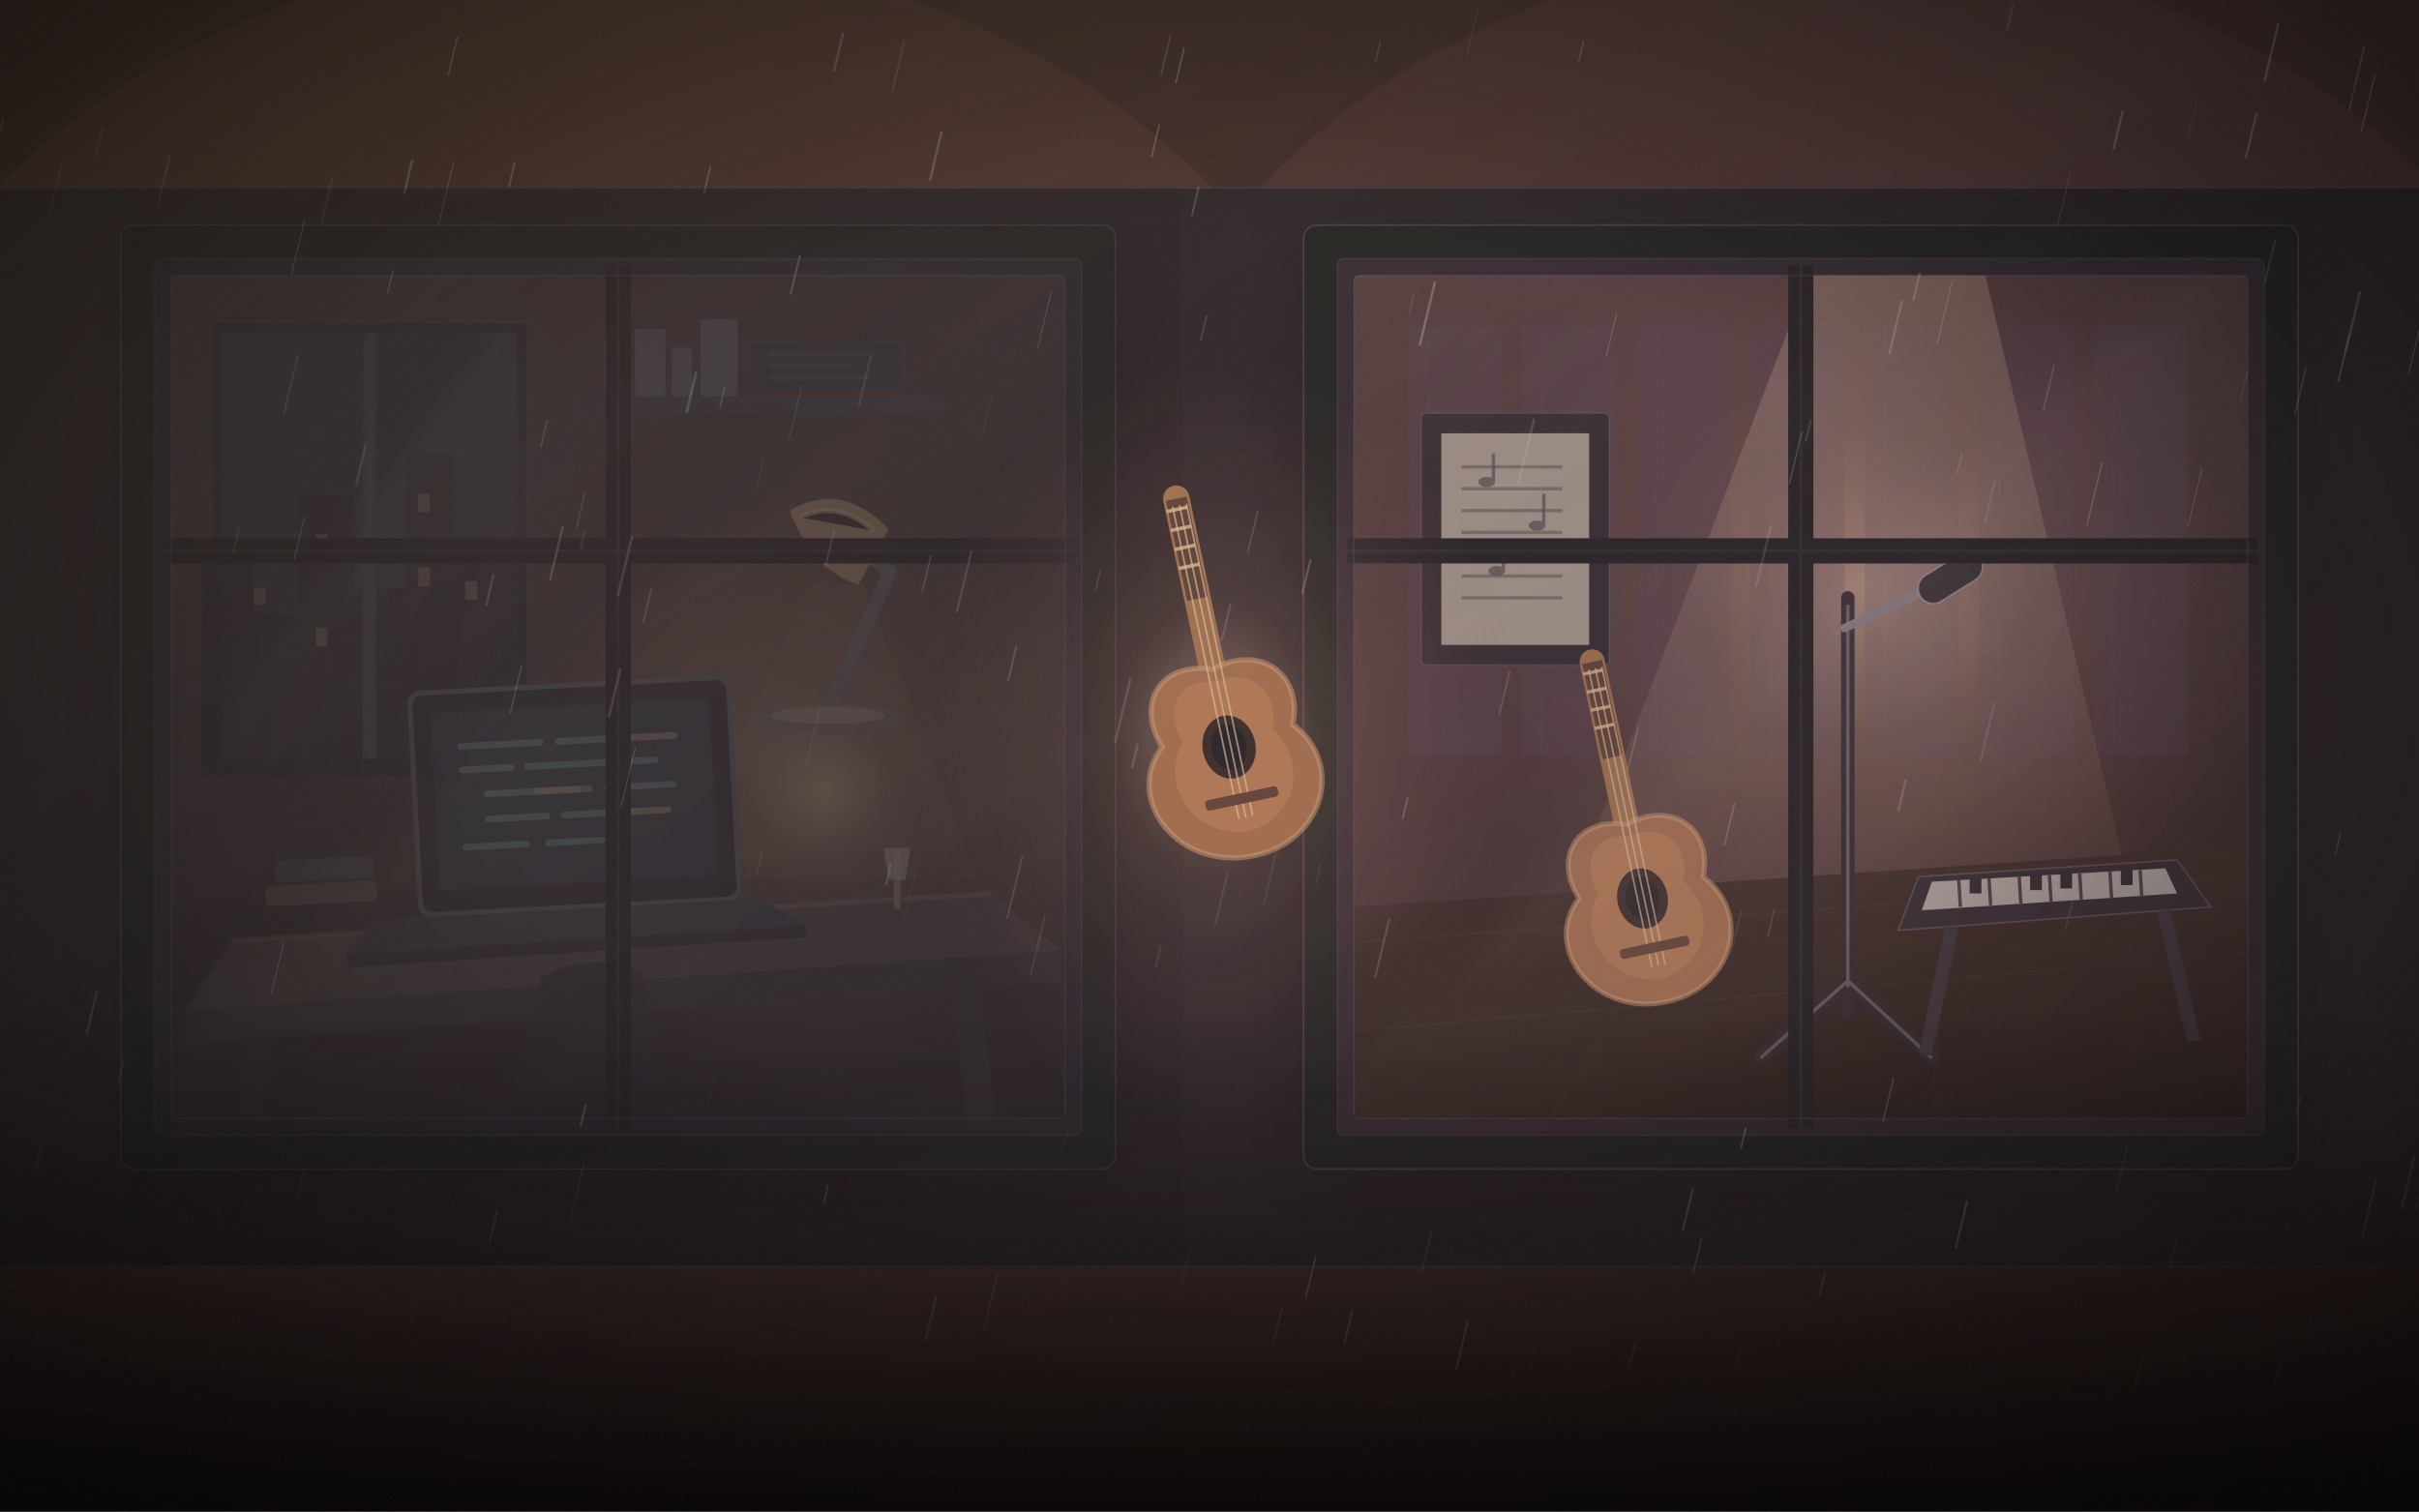
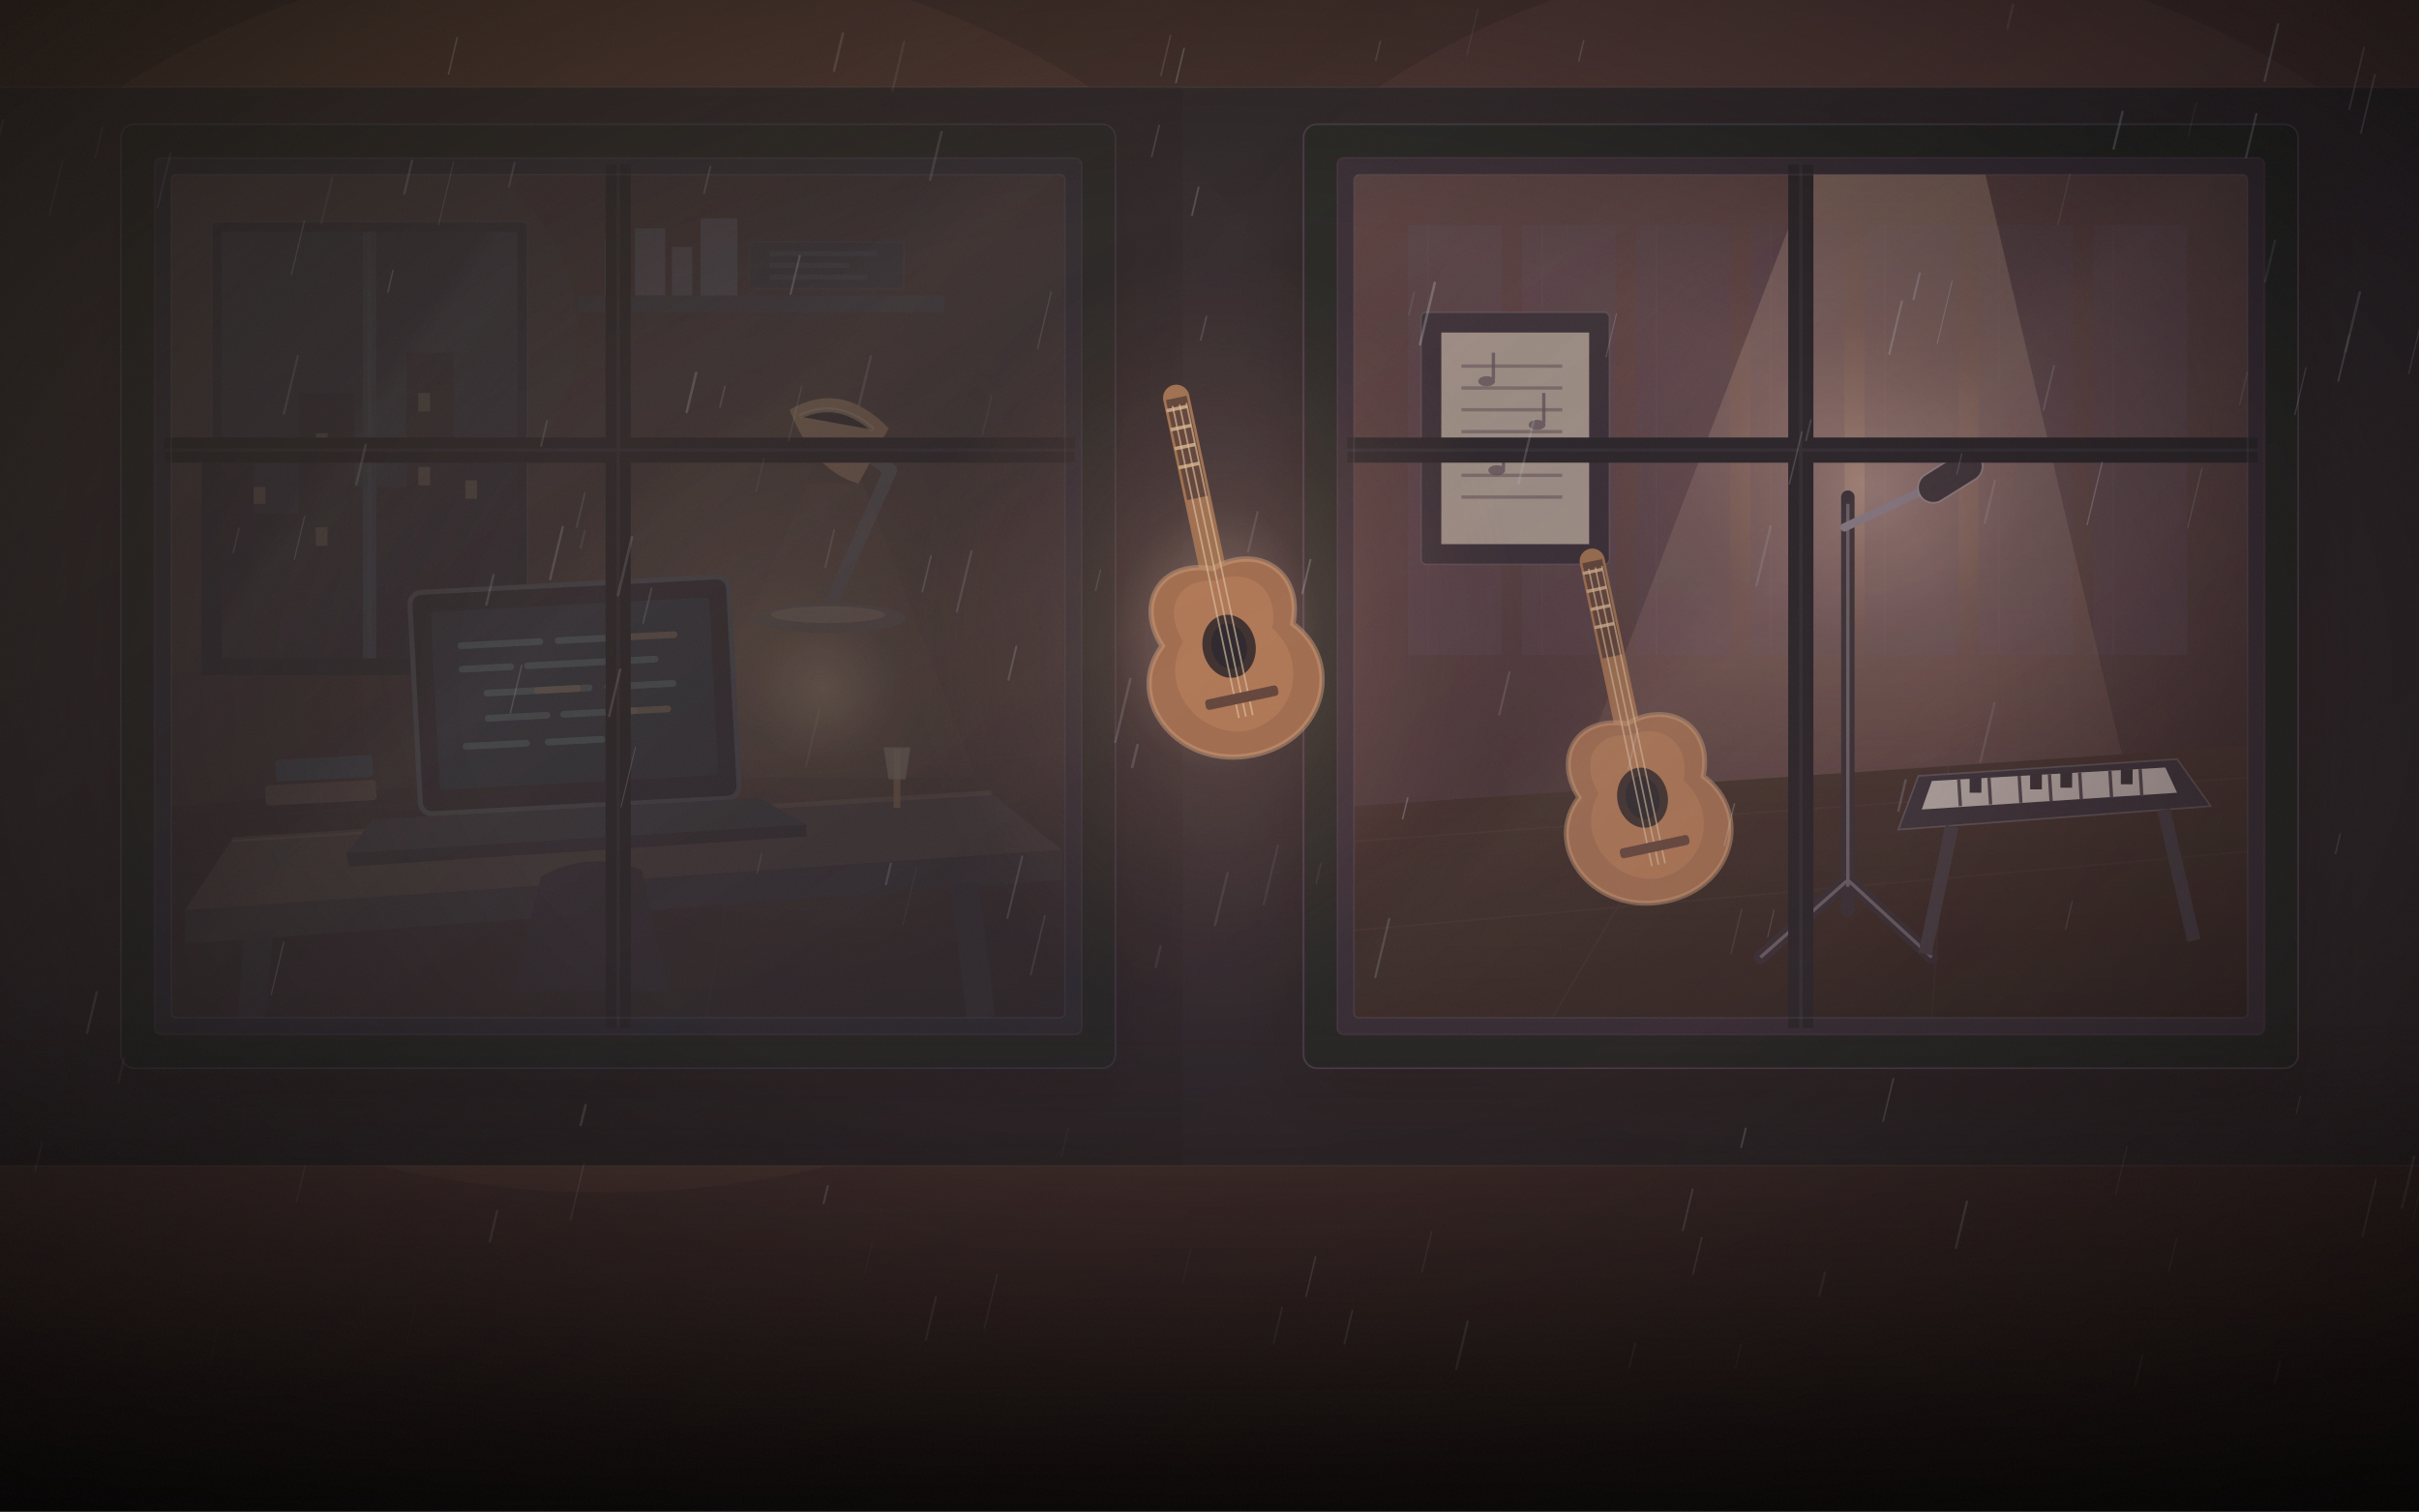
<svg xmlns="http://www.w3.org/2000/svg" viewBox="0 0 1440 900" preserveAspectRatio="xMidYMid slice" role="img" aria-labelledby="title desc">
  <defs>
    <linearGradient id="night" x1="0" y1="0" x2="1" y2="1">
      <stop stop-color="#120d0c" />
      <stop offset=".46" stop-color="#2b1c1c" />
      <stop offset="1" stop-color="#160f0e" />
    </linearGradient>
    <linearGradient id="dawn" x1="0" y1="0" x2="0" y2="1">
      <stop stop-color="#e2a276" stop-opacity=".36" />
      <stop offset=".48" stop-color="#8b5e5e" stop-opacity=".15" />
      <stop offset="1" stop-color="#17110f" stop-opacity="0" />
    </linearGradient>
    <linearGradient id="warmWash" x1="0" y1="0" x2="1" y2="1">
      <stop stop-color="#efb77d" stop-opacity=".2" />
      <stop offset=".5" stop-color="#dca18c" stop-opacity=".13" />
      <stop offset="1" stop-color="#c98370" stop-opacity=".18" />
    </linearGradient>
    <linearGradient id="leftRoom" x1="0" y1="0" x2=".85" y2="1">
      <stop stop-color="#3b2c24" />
      <stop offset=".55" stop-color="#2a211d" />
      <stop offset="1" stop-color="#15100e" />
    </linearGradient>
    <linearGradient id="rightRoom" x1=".2" y1="0" x2=".8" y2="1">
      <stop stop-color="#3b292c" />
      <stop offset=".58" stop-color="#2b2025" />
      <stop offset="1" stop-color="#171114" />
    </linearGradient>
    <linearGradient id="floor" x1="0" y1="0" x2="0" y2="1">
      <stop stop-color="#261c18" />
      <stop offset="1" stop-color="#0e0b0a" />
    </linearGradient>
    <linearGradient id="glass" x1="0" y1="0" x2="1" y2="1">
      <stop stop-color="#d5b497" stop-opacity=".13" />
      <stop offset=".42" stop-color="#62483f" stop-opacity=".05" />
      <stop offset=".48" stop-color="#f4d7b6" stop-opacity=".13" />
      <stop offset="1" stop-color="#211512" stop-opacity=".03" />
    </linearGradient>
    <linearGradient id="spotlight" x1="0" y1="0" x2="0" y2="1">
      <stop stop-color="#ffe0b6" stop-opacity=".27" />
      <stop offset="1" stop-color="#d9a18b" stop-opacity="0" />
    </linearGradient>
    <linearGradient id="bottomShade" x1="0" y1="0" x2="0" y2="1">
      <stop stop-color="#100b09" stop-opacity="0" />
      <stop offset=".56" stop-color="#100b09" stop-opacity=".46" />
      <stop offset="1" stop-color="#0b0807" stop-opacity=".94" />
    </linearGradient>
    <radialGradient id="lampGlow">
      <stop stop-color="#ffe0a8" stop-opacity=".78" />
      <stop offset=".26" stop-color="#f4bd78" stop-opacity=".3" />
      <stop offset="1" stop-color="#e6a053" stop-opacity="0" />
    </radialGradient>
    <radialGradient id="stageGlow">
      <stop stop-color="#ffd8bd" stop-opacity=".48" />
      <stop offset=".35" stop-color="#dda088" stop-opacity=".18" />
      <stop offset="1" stop-color="#aa6e63" stop-opacity="0" />
    </radialGradient>
    <radialGradient id="vignette" cx=".5" cy=".45" r=".72">
      <stop offset=".42" stop-color="#000" stop-opacity="0" />
      <stop offset="1" stop-color="#000" stop-opacity=".66" />
    </radialGradient>
    <filter id="blur8" x="-50%" y="-50%" width="200%" height="200%">
      <feGaussianBlur stdDeviation="8" />
    </filter>
    <filter id="blur24" x="-50%" y="-50%" width="200%" height="200%">
      <feGaussianBlur stdDeviation="24" />
    </filter>
    <filter id="shadow" x="-30%" y="-30%" width="160%" height="160%">
      <feDropShadow dx="0" dy="16" stdDeviation="22" flood-color="#000" flood-opacity=".55" />
    </filter>
    <filter id="grain">
      <feTurbulence type="fractalNoise" baseFrequency=".72" numOctaves="3" seed="27" stitchTiles="stitch" />
      <feColorMatrix type="saturate" values="0" />
      <feComponentTransfer>
        <feFuncA type="table" tableValues="0 .075" />
      </feComponentTransfer>
    </filter>
    <clipPath id="leftClip">
      <rect x="102" y="164" width="532" height="502" rx="3" />
    </clipPath>
    <clipPath id="rightClip">
      <rect x="806" y="164" width="532" height="502" rx="3" />
    </clipPath>
  </defs>
  <rect width="1440" height="900" fill="url(#night)" />
  <ellipse cx="360" cy="340" rx="460" ry="370" fill="#b47b58" opacity=".09" />
  <ellipse cx="1100" cy="330" rx="440" ry="360" fill="#a86c6c" opacity=".1" />
-   <path d="M0 112H1440V754H0Z" fill="#080d15" opacity=".9" />
-   <path d="M0 112H1440M0 754H1440" stroke="#6d8296" stroke-opacity=".14" />
-   <g filter="url(#shadow)">
-     <rect x="72" y="134" width="592" height="562" rx="8" fill="#05090f" stroke="#344250" stroke-opacity=".55" />
-     <rect x="92" y="154" width="552" height="522" rx="4" fill="#111923" stroke="#637484" stroke-opacity=".18" />
-     <rect x="776" y="134" width="592" height="562" rx="8" fill="#05090f" stroke="#454057" stroke-opacity=".58" />
-     <rect x="796" y="154" width="552" height="522" rx="4" fill="#171522" stroke="#756887" stroke-opacity=".18" />
+   <g transform="translate(0 -60)">
+     <path d="M0 112H1440V754H0Z" fill="#080d15" opacity=".9" />
+     <path d="M0 112H1440M0 754H1440" stroke="#6d8296" stroke-opacity=".14" />
+     <g filter="url(#shadow)">
+       <rect x="72" y="134" width="592" height="562" rx="8" fill="#05090f" stroke="#344250" stroke-opacity=".55" />
+       <rect x="92" y="154" width="552" height="522" rx="4" fill="#111923" stroke="#637484" stroke-opacity=".18" />
+       <rect x="776" y="134" width="592" height="562" rx="8" fill="#05090f" stroke="#454057" stroke-opacity=".58" />
+       <rect x="796" y="154" width="552" height="522" rx="4" fill="#171522" stroke="#756887" stroke-opacity=".18" />
+     </g>
+     <g opacity="0.4">
+       <g clip-path="url(#leftClip)">
+         <rect x="102" y="164" width="532" height="502" fill="url(#leftRoom)" />
+         <ellipse cx="444" cy="440" rx="250" ry="240" fill="url(#lampGlow)" opacity=".26" />
+         <path d="M102 540L634 498V666H102Z" fill="url(#floor)" />
+         <path d="M102 550L634 508M102 603L634 552M210 666L328 520M420 666L448 514" stroke="#80909a" stroke-opacity=".06" />
+         <rect x="126" y="192" width="188" height="266" rx="3" fill="#080e16" stroke="#4b5d6b" stroke-opacity=".5" />
+         <rect x="132" y="198" width="176" height="254" fill="#0d1a28" />
+         <ellipse cx="202" cy="258" rx="142" ry="124" fill="#345574" opacity=".14" />
+         <path d="M120 410V332H151V366H178V294H211V350H242V270H270V324H310V462H120Z" fill="#080f19" />
+         <path d="M151 350H158V360H151ZM188 318H195V329H188ZM249 294H256V305H249ZM277 346H284V357H277ZM188 374H195V385H188ZM249 338H256V349H249Z" fill="#d5b878" opacity=".48" />
+         <rect x="132" y="198" width="176" height="254" fill="url(#glass)" />
+         <path d="M220 198V452M132 326H308" stroke="#334652" stroke-width="8" />
+         <path d="M220 198V452M132 326H308" stroke="#8295a1" stroke-opacity=".12" stroke-width="2" />
+         <rect x="344" y="236" width="218" height="10" rx="2" fill="#29343e" />
+         <path d="M360 202H374V236H360ZM378 196H396V236H378ZM400 207H412V236H400ZM417 190H439V236H417Z" fill="#58606a" />
+         <rect x="446" y="204" width="92" height="28" rx="2" fill="#1a252f" stroke="#83919a" stroke-opacity=".15" />
+         <path d="M458 211H522M458 218H506M458 225H516" stroke="#8b9ba3" stroke-opacity=".22" stroke-width="3" />
+         <ellipse cx="490" cy="470" rx="176" ry="172" fill="url(#lampGlow)" />
+         <path d="M493 423L530 340M530 340L500 318" stroke="#5b5e60" stroke-width="8" stroke-linecap="round" />
+         <path d="M470 304Q501 286 529 315L511 348Q484 340 470 304Z" fill="#c59b63" />
+         <path d="M476 308Q499 297 520 316" stroke="#ffe0a4" stroke-opacity=".65" stroke-width="3" />
+         <ellipse cx="493" cy="428" rx="46" ry="9" fill="#6c6558" />
+         <ellipse cx="493" cy="426" rx="34" ry="5" fill="#d3b785" opacity=".55" />
+         <path d="M481 348L405 523H581L514 348Z" fill="#f2bd78" opacity=".065" />
+         <path d="M138 560L590 532L632 566L110 602Z" fill="#463e35" />
+         <path d="M110 602L632 566V584L110 622Z" fill="#24252a" />
+         <path d="M154 614L150 666M574 586L584 666" stroke="#1a1d23" stroke-width="17" />
+         <path d="M138 560L590 532" stroke="#b49670" stroke-opacity=".35" stroke-width="3" />
+         <rect x="247" y="408" width="190" height="132" rx="7" fill="#080d12" stroke="#4c5b64" stroke-width="3" transform="rotate(-3 342 474)" />
+         <rect x="259" y="420" width="166" height="106" rx="2" fill="#102633" transform="rotate(-3 342 474)" />
+         <g transform="rotate(-3 342 474)" stroke-linecap="round">
+           <path d="M276 441H323M334 441H368M276 455H305M315 455H391M290 470H351M362 470H401M290 485H325M335 485H377M276 501H312M325 501H357" stroke="#75b6b6" stroke-opacity=".65" stroke-width="4" />
+           <path d="M374 441H403M320 470H344M367 485H397" stroke="#d1aa72" stroke-opacity=".7" stroke-width="4" />
+         </g>
+         <path d="M222 548L452 535L480 551L206 568Z" fill="#293138" />
+         <path d="M206 568L480 551V558L208 576Z" fill="#12181d" />
+         <rect x="158" y="526" width="66" height="12" rx="2" fill="#5f5142" transform="rotate(-3 191 532)" />
+         <rect x="164" y="511" width="58" height="13" rx="2" fill="#344b56" transform="rotate(-3 193 518)" />
+         <path d="M534 506V541" stroke="#b28a55" stroke-width="4" />
+         <path d="M526 505H542L539 524H529Z" fill="#d2c2a1" opacity=".75" />
+         <path d="M322 582Q350 566 382 578L398 650H306Z" fill="#11171e" opacity=".88" />
+       </g>
+     </g>
+     <g opacity="0.9">
+       <g clip-path="url(#rightClip)">
+         <rect x="806" y="164" width="532" height="502" fill="url(#rightRoom)" />
+         <ellipse cx="1110" cy="348" rx="290" ry="268" fill="url(#stageGlow)" />
+         <g opacity=".32">
+           <path d="M838 194H894V450H838ZM906 194H962V450H906ZM974 194H1030V450H974ZM1042 194H1098V450H1042ZM1110 194H1166V450H1110ZM1178 194H1234V450H1178ZM1246 194H1302V450H1246Z" fill="#40344f" />
+           <path d="M850 194V450M918 194V450M986 194V450M1054 194V450M1122 194V450M1190 194V450M1258 194V450" stroke="#9a82aa" stroke-opacity=".18" />
+         </g>
+         <path d="M1080 156H1180L1300 666H884Z" fill="url(#spotlight)" />
+         <ellipse cx="1115" cy="626" rx="218" ry="44" fill="#c5a0dc" opacity=".07" filter="url(#blur8)" />
+         <path d="M806 540L1338 504V666H806Z" fill="url(#floor)" />
+         <path d="M806 561L1338 523M806 614L1338 567M924 666L1008 524M1150 666L1160 516" stroke="#a392b1" stroke-opacity=".055" />
+         <rect x="846" y="246" width="112" height="150" rx="3" fill="#171822" stroke="#76677f" stroke-opacity=".32" />
+         <rect x="858" y="258" width="88" height="126" fill="#d6cdbc" opacity=".72" />
+         <path d="M870 278H930M870 291H930M870 304H930M870 317H930M870 330H930M870 343H930M870 356H930" stroke="#554f55" stroke-opacity=".65" stroke-width="2" />
+         <g fill="#4a4350" opacity=".8">
+           <ellipse cx="885" cy="287" rx="5" ry="3" />
+           <ellipse cx="915" cy="313" rx="5" ry="3" />
+           <ellipse cx="891" cy="340" rx="5" ry="3" />
+           <path d="M889 286V270M919 312V294M895 339V321" stroke="#4a4350" stroke-width="2" />
+         </g>
+         <path d="M1100 356V602M1100 584L1048 630M1100 584L1150 630" stroke="#151720" stroke-width="8" stroke-linecap="round" />
+         <path d="M1100 360V588M1100 584L1048 630M1100 584L1150 630" stroke="#85828d" stroke-opacity=".55" stroke-width="2" />
+         <path d="M1098 374L1162 344" stroke="#777482" stroke-width="5" stroke-linecap="round" />
+         <rect x="1152" y="323" width="18" height="42" rx="9" fill="#171922" stroke="#a29baa" stroke-opacity=".65" transform="rotate(58 1161 344)" />
+         <g transform="translate(900 378) scale(1) rotate(-12 70 130)">
+           <path d="M72 14V144" stroke="#9a6c45" stroke-width="15" stroke-linecap="round" />
+           <path d="M66 14H78V72H66Z" fill="#4d3429" />
+           <path d="M65 20H77M65 31H77M65 42H77M65 53H77" stroke="#c5a67e" stroke-width="2" />
+           <path d="M72 113C43 102 25 124 35 150C8 173 27 218 69 221C113 224 135 181 110 153C122 125 100 104 72 113Z" fill="#9c6744" stroke="#d4a276" stroke-opacity=".5" stroke-width="3" />
+           <path d="M72 120C51 114 40 130 47 150C28 171 43 204 71 207C100 207 115 176 98 153C107 132 92 116 72 120Z" fill="#b87b50" opacity=".65" />
+           <ellipse cx="72" cy="158" rx="15" ry="18" fill="#211b1b" />
+           <ellipse cx="72" cy="158" rx="10" ry="13" fill="#0b1119" />
+           <path d="M69 18V199M73 18V199M77 18V199" stroke="#e3d0aa" stroke-opacity=".65" />
+           <rect x="52" y="185" width="42" height="6" rx="2" fill="#50362b" />
+         </g>
+         <g transform="translate(1142 500)">
+           <path d="M0 22L154 12L174 40L-12 54Z" fill="#191b25" stroke="#6d6879" stroke-opacity=".5" />
+           <path d="M8 25L147 17L154 32L2 42Z" fill="#d3d0ca" opacity=".82" />
+           <path d="M24 24L25 40M42 23L43 39M60 22L61 38M78 21L79 37M96 20L97 36M114 19L115 35M132 18L133 34" stroke="#36333e" stroke-width="2" />
+           <path d="M34 23L34 32M70 21L70 30M88 20L88 29M124 18L124 27" stroke="#171820" stroke-width="7" />
+           <path d="M20 52L4 128M146 42L164 120" stroke="#252630" stroke-width="8" />
+         </g>
+         <rect x="806" y="164" width="532" height="502" fill="url(#glass)" opacity=".42" />
+       </g>
+     </g>
+     <rect x="102" y="164" width="532" height="502" fill="url(#glass)" opacity=".32" />
+     <path d="M368 158V672M98 328H640M1072 158V672M802 328H1344" stroke="#080d14" stroke-width="15" />
+     <path d="M368 158V672M98 328H640M1072 158V672M802 328H1344" stroke="#607080" stroke-opacity=".12" stroke-width="2" />
+     <rect x="102" y="164" width="532" height="502" rx="3" fill="none" stroke="#9aabba" stroke-opacity=".12" />
+     <rect x="806" y="164" width="532" height="502" rx="3" fill="none" stroke="#aa9bb8" stroke-opacity=".12" />
  </g>
-   <g opacity="0.4">
-     <g clip-path="url(#leftClip)">
-       <rect x="102" y="164" width="532" height="502" fill="url(#leftRoom)" />
-       <ellipse cx="444" cy="440" rx="250" ry="240" fill="url(#lampGlow)" opacity=".26" />
-       <path d="M102 540L634 498V666H102Z" fill="url(#floor)" />
-       <path d="M102 550L634 508M102 603L634 552M210 666L328 520M420 666L448 514" stroke="#80909a" stroke-opacity=".06" />
-       <rect x="126" y="192" width="188" height="266" rx="3" fill="#080e16" stroke="#4b5d6b" stroke-opacity=".5" />
-       <rect x="132" y="198" width="176" height="254" fill="#0d1a28" />
-       <ellipse cx="202" cy="258" rx="142" ry="124" fill="#345574" opacity=".14" />
-       <path d="M120 410V332H151V366H178V294H211V350H242V270H270V324H310V462H120Z" fill="#080f19" />
-       <path d="M151 350H158V360H151ZM188 318H195V329H188ZM249 294H256V305H249ZM277 346H284V357H277ZM188 374H195V385H188ZM249 338H256V349H249Z" fill="#d5b878" opacity=".48" />
-       <rect x="132" y="198" width="176" height="254" fill="url(#glass)" />
-       <path d="M220 198V452M132 326H308" stroke="#334652" stroke-width="8" />
-       <path d="M220 198V452M132 326H308" stroke="#8295a1" stroke-opacity=".12" stroke-width="2" />
-       <rect x="344" y="236" width="218" height="10" rx="2" fill="#29343e" />
-       <path d="M360 202H374V236H360ZM378 196H396V236H378ZM400 207H412V236H400ZM417 190H439V236H417Z" fill="#58606a" />
-       <rect x="446" y="204" width="92" height="28" rx="2" fill="#1a252f" stroke="#83919a" stroke-opacity=".15" />
-       <path d="M458 211H522M458 218H506M458 225H516" stroke="#8b9ba3" stroke-opacity=".22" stroke-width="3" />
-       <ellipse cx="490" cy="470" rx="176" ry="172" fill="url(#lampGlow)" />
-       <path d="M493 423L530 340M530 340L500 318" stroke="#5b5e60" stroke-width="8" stroke-linecap="round" />
-       <path d="M470 304Q501 286 529 315L511 348Q484 340 470 304Z" fill="#c59b63" />
-       <path d="M476 308Q499 297 520 316" stroke="#ffe0a4" stroke-opacity=".65" stroke-width="3" />
-       <ellipse cx="493" cy="428" rx="46" ry="9" fill="#6c6558" />
-       <ellipse cx="493" cy="426" rx="34" ry="5" fill="#d3b785" opacity=".55" />
-       <path d="M481 348L405 523H581L514 348Z" fill="#f2bd78" opacity=".065" />
-       <path d="M138 560L590 532L632 566L110 602Z" fill="#463e35" />
-       <path d="M110 602L632 566V584L110 622Z" fill="#24252a" />
-       <path d="M154 614L150 666M574 586L584 666" stroke="#1a1d23" stroke-width="17" />
-       <path d="M138 560L590 532" stroke="#b49670" stroke-opacity=".35" stroke-width="3" />
-       <rect x="247" y="408" width="190" height="132" rx="7" fill="#080d12" stroke="#4c5b64" stroke-width="3" transform="rotate(-3 342 474)" />
-       <rect x="259" y="420" width="166" height="106" rx="2" fill="#102633" transform="rotate(-3 342 474)" />
-       <g transform="rotate(-3 342 474)" stroke-linecap="round">
-         <path d="M276 441H323M334 441H368M276 455H305M315 455H391M290 470H351M362 470H401M290 485H325M335 485H377M276 501H312M325 501H357" stroke="#75b6b6" stroke-opacity=".65" stroke-width="4" />
-         <path d="M374 441H403M320 470H344M367 485H397" stroke="#d1aa72" stroke-opacity=".7" stroke-width="4" />
-       </g>
-       <path d="M222 548L452 535L480 551L206 568Z" fill="#293138" />
-       <path d="M206 568L480 551V558L208 576Z" fill="#12181d" />
-       <rect x="158" y="526" width="66" height="12" rx="2" fill="#5f5142" transform="rotate(-3 191 532)" />
-       <rect x="164" y="511" width="58" height="13" rx="2" fill="#344b56" transform="rotate(-3 193 518)" />
-       <path d="M534 506V541" stroke="#b28a55" stroke-width="4" />
-       <path d="M526 505H542L539 524H529Z" fill="#d2c2a1" opacity=".75" />
-       <path d="M322 582Q350 566 382 578L398 650H306Z" fill="#11171e" opacity=".88" />
-     </g>
-   </g>
-   <g opacity="0.9">
-     <g clip-path="url(#rightClip)">
-       <rect x="806" y="164" width="532" height="502" fill="url(#rightRoom)" />
-       <ellipse cx="1110" cy="348" rx="290" ry="268" fill="url(#stageGlow)" />
-       <g opacity=".32">
-         <path d="M838 194H894V450H838ZM906 194H962V450H906ZM974 194H1030V450H974ZM1042 194H1098V450H1042ZM1110 194H1166V450H1110ZM1178 194H1234V450H1178ZM1246 194H1302V450H1246Z" fill="#40344f" />
-         <path d="M850 194V450M918 194V450M986 194V450M1054 194V450M1122 194V450M1190 194V450M1258 194V450" stroke="#9a82aa" stroke-opacity=".18" />
-       </g>
-       <path d="M1080 156H1180L1300 666H884Z" fill="url(#spotlight)" />
-       <ellipse cx="1115" cy="626" rx="218" ry="44" fill="#c5a0dc" opacity=".07" filter="url(#blur8)" />
-       <path d="M806 540L1338 504V666H806Z" fill="url(#floor)" />
-       <path d="M806 561L1338 523M806 614L1338 567M924 666L1008 524M1150 666L1160 516" stroke="#a392b1" stroke-opacity=".055" />
-       <rect x="846" y="246" width="112" height="150" rx="3" fill="#171822" stroke="#76677f" stroke-opacity=".32" />
-       <rect x="858" y="258" width="88" height="126" fill="#d6cdbc" opacity=".72" />
-       <path d="M870 278H930M870 291H930M870 304H930M870 317H930M870 330H930M870 343H930M870 356H930" stroke="#554f55" stroke-opacity=".65" stroke-width="2" />
-       <g fill="#4a4350" opacity=".8">
-         <ellipse cx="885" cy="287" rx="5" ry="3" />
-         <ellipse cx="915" cy="313" rx="5" ry="3" />
-         <ellipse cx="891" cy="340" rx="5" ry="3" />
-         <path d="M889 286V270M919 312V294M895 339V321" stroke="#4a4350" stroke-width="2" />
-       </g>
-       <path d="M1100 356V602M1100 584L1048 630M1100 584L1150 630" stroke="#151720" stroke-width="8" stroke-linecap="round" />
-       <path d="M1100 360V588M1100 584L1048 630M1100 584L1150 630" stroke="#85828d" stroke-opacity=".55" stroke-width="2" />
-       <path d="M1098 374L1162 344" stroke="#777482" stroke-width="5" stroke-linecap="round" />
-       <rect x="1152" y="323" width="18" height="42" rx="9" fill="#171922" stroke="#a29baa" stroke-opacity=".65" transform="rotate(58 1161 344)" />
-       <g transform="translate(900 378) scale(1) rotate(-12 70 130)">
-         <path d="M72 14V144" stroke="#9a6c45" stroke-width="15" stroke-linecap="round" />
-         <path d="M66 14H78V72H66Z" fill="#4d3429" />
-         <path d="M65 20H77M65 31H77M65 42H77M65 53H77" stroke="#c5a67e" stroke-width="2" />
-         <path d="M72 113C43 102 25 124 35 150C8 173 27 218 69 221C113 224 135 181 110 153C122 125 100 104 72 113Z" fill="#9c6744" stroke="#d4a276" stroke-opacity=".5" stroke-width="3" />
-         <path d="M72 120C51 114 40 130 47 150C28 171 43 204 71 207C100 207 115 176 98 153C107 132 92 116 72 120Z" fill="#b87b50" opacity=".65" />
-         <ellipse cx="72" cy="158" rx="15" ry="18" fill="#211b1b" />
-         <ellipse cx="72" cy="158" rx="10" ry="13" fill="#0b1119" />
-         <path d="M69 18V199M73 18V199M77 18V199" stroke="#e3d0aa" stroke-opacity=".65" />
-         <rect x="52" y="185" width="42" height="6" rx="2" fill="#50362b" />
-       </g>
-       <g transform="translate(1142 500)">
-         <path d="M0 22L154 12L174 40L-12 54Z" fill="#191b25" stroke="#6d6879" stroke-opacity=".5" />
-         <path d="M8 25L147 17L154 32L2 42Z" fill="#d3d0ca" opacity=".82" />
-         <path d="M24 24L25 40M42 23L43 39M60 22L61 38M78 21L79 37M96 20L97 36M114 19L115 35M132 18L133 34" stroke="#36333e" stroke-width="2" />
-         <path d="M34 23L34 32M70 21L70 30M88 20L88 29M124 18L124 27" stroke="#171820" stroke-width="7" />
-         <path d="M20 52L4 128M146 42L164 120" stroke="#252630" stroke-width="8" />
-       </g>
-       <rect x="806" y="164" width="532" height="502" fill="url(#glass)" opacity=".42" />
-     </g>
-   </g>
-   <rect x="102" y="164" width="532" height="502" fill="url(#glass)" opacity=".32" />
-   <path d="M368 158V672M98 328H640M1072 158V672M802 328H1344" stroke="#080d14" stroke-width="15" />
-   <path d="M368 158V672M98 328H640M1072 158V672M802 328H1344" stroke="#607080" stroke-opacity=".12" stroke-width="2" />
-   <rect x="102" y="164" width="532" height="502" rx="3" fill="none" stroke="#9aabba" stroke-opacity=".12" />
-   <rect x="806" y="164" width="532" height="502" rx="3" fill="none" stroke="#aa9bb8" stroke-opacity=".12" />
  <g stroke="#c5d8e5" stroke-linecap="round" opacity="0.38">
    <line x1="-29.7" y1="452.2" x2="-34.8" y2="473.5" stroke-width="1.0" opacity="0.45" />
    <line x1="1337.8" y1="221.6" x2="1333.2" y2="240.8" stroke-width="0.9" opacity="0.35" />
    <line x1="501.8" y1="19.9" x2="496.5" y2="42.1" stroke-width="1.5" opacity="0.49" />
    <line x1="422.9" y1="99.2" x2="419.1" y2="115.1" stroke-width="1.0" opacity="0.72" />
    <line x1="378.2" y1="445.1" x2="369.7" y2="480.4" stroke-width="0.7" opacity="0.75" />
    <line x1="310.6" y1="396.1" x2="303.8" y2="424.5" stroke-width="0.8" opacity="0.81" />
    <line x1="838.0" y1="475.1" x2="835.0" y2="487.5" stroke-width="0.9" opacity="0.77" />
    <line x1="1263.5" y1="66.6" x2="1258.2" y2="88.5" stroke-width="1.4" opacity="0.76" />
    <line x1="975.1" y1="433.7" x2="969.2" y2="458.0" stroke-width="0.9" opacity="0.58" />
    <line x1="1413.8" y1="44.4" x2="1405.4" y2="79.2" stroke-width="1.0" opacity="0.71" />
    <line x1="1013.0" y1="737.0" x2="1007.8" y2="758.7" stroke-width="1.0" opacity="0.66" />
    <line x1="713.5" y1="111.5" x2="709.6" y2="128.1" stroke-width="1.1" opacity="0.61" />
    <line x1="608.5" y1="510.1" x2="599.7" y2="546.5" stroke-width="1.2" opacity="0.62" />
    <line x1="476.1" y1="152.4" x2="470.6" y2="175.0" stroke-width="1.2" opacity="0.84" />
    <line x1="748.6" y1="304.9" x2="743.0" y2="328.4" stroke-width="1.3" opacity="0.40" />
    <line x1="780.1" y1="333.3" x2="775.3" y2="353.2" stroke-width="1.2" opacity="0.72" />
    <line x1="496.6" y1="315.6" x2="491.3" y2="337.6" stroke-width="1.2" opacity="0.49" />
    <line x1="1466.5" y1="720.0" x2="1460.2" y2="746.4" stroke-width="1.6" opacity="0.84" />
    <line x1="414.4" y1="222.0" x2="408.8" y2="245.3" stroke-width="1.5" opacity="0.82" />
    <line x1="1232.3" y1="103.5" x2="1225.0" y2="133.7" stroke-width="0.9" opacity="0.34" />
    <line x1="730.8" y1="519.7" x2="723.3" y2="550.8" stroke-width="1.4" opacity="0.30" />
    <line x1="622.0" y1="545.3" x2="613.6" y2="580.3" stroke-width="1.0" opacity="0.50" />
    <line x1="1162.1" y1="167.2" x2="1153.2" y2="204.5" stroke-width="0.6" opacity="0.77" />
    <line x1="1072.6" y1="257.3" x2="1065.2" y2="288.1" stroke-width="0.9" opacity="0.54" />
    <line x1="655.1" y1="339.4" x2="652.2" y2="351.6" stroke-width="0.8" opacity="0.67" />
    <line x1="217.7" y1="265.0" x2="212.1" y2="288.4" stroke-width="1.5" opacity="0.57" />
    <line x1="1393.1" y1="496.6" x2="1390.3" y2="508.2" stroke-width="1.0" opacity="0.47" />
    <line x1="672.9" y1="404.3" x2="663.9" y2="441.8" stroke-width="1.5" opacity="0.74" />
    <line x1="1369.4" y1="652.8" x2="1366.9" y2="663.2" stroke-width="0.6" opacity="0.56" />
    <line x1="25.1" y1="679.9" x2="21.0" y2="697.0" stroke-width="1.4" opacity="0.32" />
    <line x1="763.2" y1="778.6" x2="758.1" y2="799.9" stroke-width="1.0" opacity="0.60" />
    <line x1="1455.4" y1="345.4" x2="1449.1" y2="371.8" stroke-width="1.4" opacity="0.64" />
    <line x1="1007.6" y1="708.2" x2="1001.8" y2="732.5" stroke-width="1.1" opacity="0.70" />
    <line x1="487.8" y1="422.7" x2="479.8" y2="456.0" stroke-width="1.2" opacity="0.25" />
    <line x1="783.1" y1="748.3" x2="777.5" y2="771.9" stroke-width="1.0" opacity="0.80" />
    <line x1="1266.2" y1="682.7" x2="1259.5" y2="710.8" stroke-width="0.7" opacity="0.39" />
    <line x1="625.7" y1="173.9" x2="617.7" y2="207.5" stroke-width="0.8" opacity="0.59" />
    <line x1="1187.6" y1="286.2" x2="1181.5" y2="311.3" stroke-width="1.4" opacity="0.36" />
    <line x1="1056.1" y1="541.9" x2="1052.3" y2="557.8" stroke-width="0.7" opacity="0.47" />
    <line x1="690.9" y1="563.3" x2="688.0" y2="575.6" stroke-width="1.5" opacity="0.37" />
    <line x1="873.7" y1="786.9" x2="866.9" y2="815.1" stroke-width="1.4" opacity="0.84" />
    <line x1="1187.3" y1="418.6" x2="1178.9" y2="453.5" stroke-width="1.4" opacity="0.32" />
    <line x1="827.0" y1="547.2" x2="818.7" y2="581.8" stroke-width="1.3" opacity="0.51" />
    <line x1="453.5" y1="507.9" x2="450.6" y2="520.1" stroke-width="0.6" opacity="0.54" />
    <line x1="1354.3" y1="143.2" x2="1348.4" y2="167.5" stroke-width="1.4" opacity="0.37" />
    <line x1="272.2" y1="22.4" x2="267.0" y2="44.0" stroke-width="1.0" opacity="0.69" />
    <line x1="538.2" y1="25.0" x2="531.2" y2="54.2" stroke-width="1.4" opacity="0.30" />
    <line x1="1039.2" y1="671.9" x2="1036.5" y2="683.1" stroke-width="1.1" opacity="0.78" />
    <line x1="1170.9" y1="715.5" x2="1164.3" y2="743.0" stroke-width="1.4" opacity="0.76" />
    <line x1="1036.5" y1="800.4" x2="1033.1" y2="814.6" stroke-width="0.6" opacity="0.62" />
    <line x1="-5.9" y1="19.5" x2="-14.2" y2="54.1" stroke-width="1.2" opacity="0.60" />
    <line x1="387.8" y1="350.4" x2="382.9" y2="370.9" stroke-width="1.1" opacity="0.58" />
    <line x1="181.3" y1="307.6" x2="175.2" y2="333.1" stroke-width="0.8" opacity="0.61" />
    <line x1="1467.7" y1="634.7" x2="1460.1" y2="666.1" stroke-width="0.8" opacity="0.52" />
    <line x1="1032.5" y1="478.6" x2="1026.5" y2="503.4" stroke-width="0.9" opacity="0.65" />
    <line x1="973.4" y1="799.8" x2="969.9" y2="814.4" stroke-width="1.0" opacity="0.60" />
    <line x1="325.7" y1="250.5" x2="322.1" y2="265.6" stroke-width="1.1" opacity="0.58" />
    <line x1="168.9" y1="561.1" x2="161.5" y2="592.1" stroke-width="0.8" opacity="0.70" />
    <line x1="518.4" y1="212.2" x2="511.4" y2="241.0" stroke-width="1.5" opacity="0.40" />
    <line x1="1086.3" y1="757.8" x2="1083.0" y2="771.6" stroke-width="1.4" opacity="0.50" />
    <line x1="1167.8" y1="270.1" x2="1164.9" y2="282.3" stroke-width="0.7" opacity="0.54" />
    <line x1="197.8" y1="106.0" x2="191.3" y2="132.9" stroke-width="1.5" opacity="0.31" />
    <line x1="854.1" y1="168.4" x2="845.3" y2="205.1" stroke-width="1.5" opacity="0.79" />
    <line x1="1441.1" y1="707.0" x2="1436.2" y2="727.3" stroke-width="0.7" opacity="0.35" />
    <line x1="1407.3" y1="28.3" x2="1398.5" y2="65.0" stroke-width="1.1" opacity="0.63" />
    <line x1="376.2" y1="319.8" x2="367.9" y2="354.4" stroke-width="1.6" opacity="0.61" />
    <line x1="1453.1" y1="816.8" x2="1446.6" y2="843.9" stroke-width="0.7" opacity="0.75" />
    <line x1="677.2" y1="443.5" x2="674.0" y2="456.7" stroke-width="1.6" opacity="0.76" />
    <line x1="177.3" y1="211.9" x2="169.0" y2="246.4" stroke-width="1.3" opacity="0.50" />
    <line x1="732.5" y1="359.8" x2="727.5" y2="380.6" stroke-width="1.3" opacity="0.48" />
    <line x1="1414.4" y1="702.4" x2="1406.3" y2="736.2" stroke-width="1.0" opacity="0.61" />
    <line x1="61.0" y1="76.0" x2="56.7" y2="93.9" stroke-width="1.2" opacity="0.28" />
    <line x1="554.2" y1="331.0" x2="549.1" y2="352.3" stroke-width="1.0" opacity="0.68" />
    <line x1="1142.8" y1="162.8" x2="1139.1" y2="178.2" stroke-width="1.3" opacity="0.71" />
    <line x1="1078.0" y1="250.3" x2="1075.1" y2="262.1" stroke-width="1.2" opacity="0.42" />
    <line x1="101.5" y1="91.3" x2="93.8" y2="123.4" stroke-width="1.3" opacity="0.39" />
    <line x1="1127.1" y1="642.3" x2="1121.0" y2="667.6" stroke-width="1.0" opacity="0.60" />
    <line x1="142.3" y1="314.6" x2="138.8" y2="329.0" stroke-width="1.0" opacity="0.45" />
    <line x1="181.2" y1="131.5" x2="173.5" y2="163.4" stroke-width="0.8" opacity="0.71" />
    <line x1="1468.4" y1="660.1" x2="1461.3" y2="689.3" stroke-width="1.1" opacity="0.74" />
    <line x1="593.7" y1="758.7" x2="585.9" y2="791.0" stroke-width="0.8" opacity="0.55" />
    <line x1="821.7" y1="24.7" x2="819.0" y2="35.9" stroke-width="1.1" opacity="0.44" />
    <line x1="348.6" y1="658.1" x2="345.7" y2="669.9" stroke-width="1.5" opacity="0.82" />
    <line x1="708.8" y1="743.9" x2="704.2" y2="763.0" stroke-width="1.1" opacity="0.21" />
    <line x1="519.4" y1="738.6" x2="514.7" y2="758.2" stroke-width="0.6" opacity="0.24" />
    <line x1="57.6" y1="590.8" x2="51.8" y2="615.0" stroke-width="1.4" opacity="0.59" />
    <line x1="557.2" y1="772.2" x2="551.1" y2="797.7" stroke-width="1.2" opacity="0.62" />
    <line x1="37.1" y1="96.1" x2="29.4" y2="128.3" stroke-width="0.8" opacity="0.34" />
    <line x1="805.0" y1="780.5" x2="800.3" y2="800.1" stroke-width="1.1" opacity="0.82" />
    <line x1="431.5" y1="230.1" x2="428.6" y2="242.4" stroke-width="1.1" opacity="0.58" />
    <line x1="578.3" y1="328.2" x2="569.6" y2="364.1" stroke-width="1.4" opacity="0.61" />
    <line x1="913.1" y1="249.9" x2="904.0" y2="287.8" stroke-width="1.4" opacity="0.50" />
    <line x1="1398.4" y1="199.8" x2="1392.0" y2="226.7" stroke-width="1.1" opacity="0.69" />
    <line x1="270.0" y1="96.6" x2="261.1" y2="133.7" stroke-width="0.7" opacity="0.63" />
    <line x1="73.9" y1="630.0" x2="70.4" y2="644.6" stroke-width="1.4" opacity="0.32" />
    <line x1="962.3" y1="186.7" x2="956.1" y2="212.4" stroke-width="0.7" opacity="0.58" />
    <line x1="477.3" y1="229.9" x2="469.5" y2="262.3" stroke-width="0.8" opacity="0.42" />
    <line x1="1132.2" y1="179.4" x2="1124.7" y2="210.6" stroke-width="1.3" opacity="0.70" />
    <line x1="718.2" y1="188.4" x2="714.8" y2="202.4" stroke-width="1.0" opacity="0.48" />
    <line x1="1442.9" y1="184.9" x2="1433.9" y2="222.4" stroke-width="0.8" opacity="0.60" />
    <line x1="942.7" y1="24.3" x2="939.9" y2="36.2" stroke-width="0.9" opacity="0.61" />
    <line x1="690.1" y1="74.5" x2="685.6" y2="93.2" stroke-width="0.9" opacity="0.77" />
    <line x1="530.3" y1="514.3" x2="527.4" y2="526.4" stroke-width="1.4" opacity="0.64" />
    <line x1="696.8" y1="21.1" x2="691.1" y2="44.8" stroke-width="1.0" opacity="0.49" />
    <line x1="1356.1" y1="14.5" x2="1348.1" y2="48.1" stroke-width="1.4" opacity="0.82" />
    <line x1="545.8" y1="515.8" x2="537.5" y2="550.6" stroke-width="0.6" opacity="0.24" />
    <line x1="786.3" y1="514.3" x2="783.5" y2="526.0" stroke-width="1.0" opacity="0.23" />
    <line x1="1295.8" y1="737.2" x2="1291.1" y2="756.9" stroke-width="0.8" opacity="0.41" />
    <line x1="1437.1" y1="688.8" x2="1429.9" y2="719.0" stroke-width="1.6" opacity="0.49" />
    <line x1="1222.7" y1="217.9" x2="1216.5" y2="244.0" stroke-width="1.1" opacity="0.51" />
    <line x1="852.2" y1="733.4" x2="846.4" y2="757.5" stroke-width="0.9" opacity="0.43" />
    <line x1="1134.4" y1="464.6" x2="1130.1" y2="482.7" stroke-width="1.4" opacity="0.52" />
    <line x1="335.0" y1="313.8" x2="327.5" y2="344.9" stroke-width="1.4" opacity="0.74" />
    <line x1="1233.6" y1="536.7" x2="1229.6" y2="553.4" stroke-width="0.7" opacity="0.41" />
    <line x1="841.9" y1="174.0" x2="838.7" y2="187.4" stroke-width="0.9" opacity="0.32" />
    <line x1="590.4" y1="235.7" x2="584.8" y2="259.0" stroke-width="0.9" opacity="0.26" />
    <line x1="247.8" y1="776.2" x2="242.2" y2="799.7" stroke-width="0.6" opacity="0.21" />
    <line x1="898.6" y1="400.2" x2="892.5" y2="425.5" stroke-width="1.2" opacity="0.44" />
    <line x1="1054.0" y1="313.5" x2="1045.6" y2="348.6" stroke-width="1.4" opacity="0.39" />
    <line x1="760.7" y1="503.5" x2="752.3" y2="538.5" stroke-width="1.3" opacity="0.24" />
    <line x1="306.3" y1="97.0" x2="303.0" y2="111.0" stroke-width="1.3" opacity="0.63" />
    <line x1="1.8" y1="71.4" x2="-7.0" y2="108.1" stroke-width="1.1" opacity="0.46" />
    <line x1="1307.5" y1="61.1" x2="1302.7" y2="81.0" stroke-width="0.7" opacity="0.34" />
    <line x1="293.8" y1="342.3" x2="289.5" y2="360.1" stroke-width="1.4" opacity="0.64" />
    <line x1="348.1" y1="316.1" x2="345.7" y2="326.1" stroke-width="1.5" opacity="0.29" />
    <line x1="1251.4" y1="275.3" x2="1242.4" y2="312.5" stroke-width="0.8" opacity="0.78" />
    <line x1="369.2" y1="398.7" x2="362.6" y2="426.3" stroke-width="1.5" opacity="0.63" />
    <line x1="129.8" y1="790.7" x2="124.6" y2="812.6" stroke-width="1.0" opacity="0.20" />
    <line x1="1372.7" y1="219.0" x2="1366.1" y2="246.9" stroke-width="0.8" opacity="0.62" />
    <line x1="-6.0" y1="509.6" x2="-11.6" y2="532.6" stroke-width="0.9" opacity="0.54" />
    <line x1="234.0" y1="160.9" x2="230.9" y2="173.9" stroke-width="0.9" opacity="0.83" />
    <line x1="879.8" y1="5.6" x2="873.3" y2="32.6" stroke-width="0.8" opacity="0.29" />
    <line x1="1404.8" y1="174.0" x2="1396.3" y2="209.3" stroke-width="1.5" opacity="0.60" />
    <line x1="245.3" y1="95.7" x2="240.7" y2="115.2" stroke-width="1.4" opacity="0.72" />
    <line x1="1275.3" y1="807.5" x2="1271.1" y2="824.8" stroke-width="1.4" opacity="0.54" />
    <line x1="1036.8" y1="541.5" x2="1030.4" y2="567.9" stroke-width="0.9" opacity="0.26" />
    <line x1="1357.3" y1="810.6" x2="1354.2" y2="823.5" stroke-width="1.2" opacity="0.63" />
    <line x1="635.9" y1="671.9" x2="631.8" y2="688.7" stroke-width="1.1" opacity="0.21" />
    <line x1="348.1" y1="293.8" x2="343.3" y2="313.8" stroke-width="1.1" opacity="0.45" />
    <line x1="492.8" y1="706.1" x2="490.3" y2="716.4" stroke-width="1.2" opacity="0.73" />
    <line x1="704.9" y1="28.8" x2="700.0" y2="49.1" stroke-width="1.0" opacity="0.78" />
    <line x1="1343.2" y1="67.9" x2="1337.0" y2="93.7" stroke-width="1.3" opacity="0.76" />
    <line x1="560.5" y1="78.5" x2="553.7" y2="106.9" stroke-width="1.5" opacity="0.60" />
    <line x1="1310.8" y1="278.9" x2="1302.4" y2="314.1" stroke-width="0.7" opacity="0.52" />
    <line x1="347.7" y1="692.8" x2="339.5" y2="726.7" stroke-width="0.7" opacity="0.56" />
    <line x1="1198.3" y1="2.9" x2="1195.0" y2="16.9" stroke-width="1.6" opacity="0.32" />
    <line x1="605.0" y1="385.0" x2="600.3" y2="404.8" stroke-width="1.2" opacity="0.84" />
    <line x1="454.8" y1="272.9" x2="450.0" y2="292.9" stroke-width="0.8" opacity="0.29" />
    <line x1="181.6" y1="694.4" x2="176.5" y2="715.6" stroke-width="0.8" opacity="0.36" />
    <line x1="295.9" y1="721.2" x2="291.6" y2="739.2" stroke-width="1.4" opacity="0.58" />
  </g>
-   <rect y="112" width="704" height="642" fill="#02050b" opacity=".34" />
-   <ellipse cx="724" cy="440" rx="180" ry="230" fill="url(#stageGlow)" />
-   <g transform="translate(650 280) scale(1.05) rotate(-12 70 130)">
-     <path d="M72 14V144" stroke="#9a6c45" stroke-width="15" stroke-linecap="round" />
-     <path d="M66 14H78V72H66Z" fill="#4d3429" />
-     <path d="M65 20H77M65 31H77M65 42H77M65 53H77" stroke="#c5a67e" stroke-width="2" />
-     <path d="M72 113C43 102 25 124 35 150C8 173 27 218 69 221C113 224 135 181 110 153C122 125 100 104 72 113Z" fill="#9c6744" stroke="#d4a276" stroke-opacity=".5" stroke-width="3" />
-     <path d="M72 120C51 114 40 130 47 150C28 171 43 204 71 207C100 207 115 176 98 153C107 132 92 116 72 120Z" fill="#b87b50" opacity=".65" />
-     <ellipse cx="72" cy="158" rx="15" ry="18" fill="#211b1b" />
-     <ellipse cx="72" cy="158" rx="10" ry="13" fill="#0b1119" />
-     <path d="M69 18V199M73 18V199M77 18V199" stroke="#e3d0aa" stroke-opacity=".65" />
-     <rect x="52" y="185" width="42" height="6" rx="2" fill="#50362b" />
+   <g transform="translate(0 -60)">
+     <rect y="112" width="704" height="642" fill="#02050b" opacity=".34" />
+     <g transform="translate(0 0)">
+       <ellipse cx="724" cy="440" rx="180" ry="230" fill="url(#stageGlow)" />
+       <g transform="translate(650 280) scale(1.05) rotate(-12 70 130)">
+         <path d="M72 14V144" stroke="#9a6c45" stroke-width="15" stroke-linecap="round" />
+         <path d="M66 14H78V72H66Z" fill="#4d3429" />
+         <path d="M65 20H77M65 31H77M65 42H77M65 53H77" stroke="#c5a67e" stroke-width="2" />
+         <path d="M72 113C43 102 25 124 35 150C8 173 27 218 69 221C113 224 135 181 110 153C122 125 100 104 72 113Z" fill="#9c6744" stroke="#d4a276" stroke-opacity=".5" stroke-width="3" />
+         <path d="M72 120C51 114 40 130 47 150C28 171 43 204 71 207C100 207 115 176 98 153C107 132 92 116 72 120Z" fill="#b87b50" opacity=".65" />
+         <ellipse cx="72" cy="158" rx="15" ry="18" fill="#211b1b" />
+         <ellipse cx="72" cy="158" rx="10" ry="13" fill="#0b1119" />
+         <path d="M69 18V199M73 18V199M77 18V199" stroke="#e3d0aa" stroke-opacity=".65" />
+         <rect x="52" y="185" width="42" height="6" rx="2" fill="#50362b" />
+       </g>
+     </g>
  </g>
  <rect width="1440" height="900" fill="#6d5360" opacity=".09" />
  <rect width="1440" height="900" fill="url(#warmWash)" />
  <rect y="606" width="1440" height="294" fill="url(#bottomShade)" />
  <rect width="1440" height="900" fill="url(#vignette)" />
  <rect width="1440" height="900" filter="url(#grain)" opacity=".38" />
</svg>
